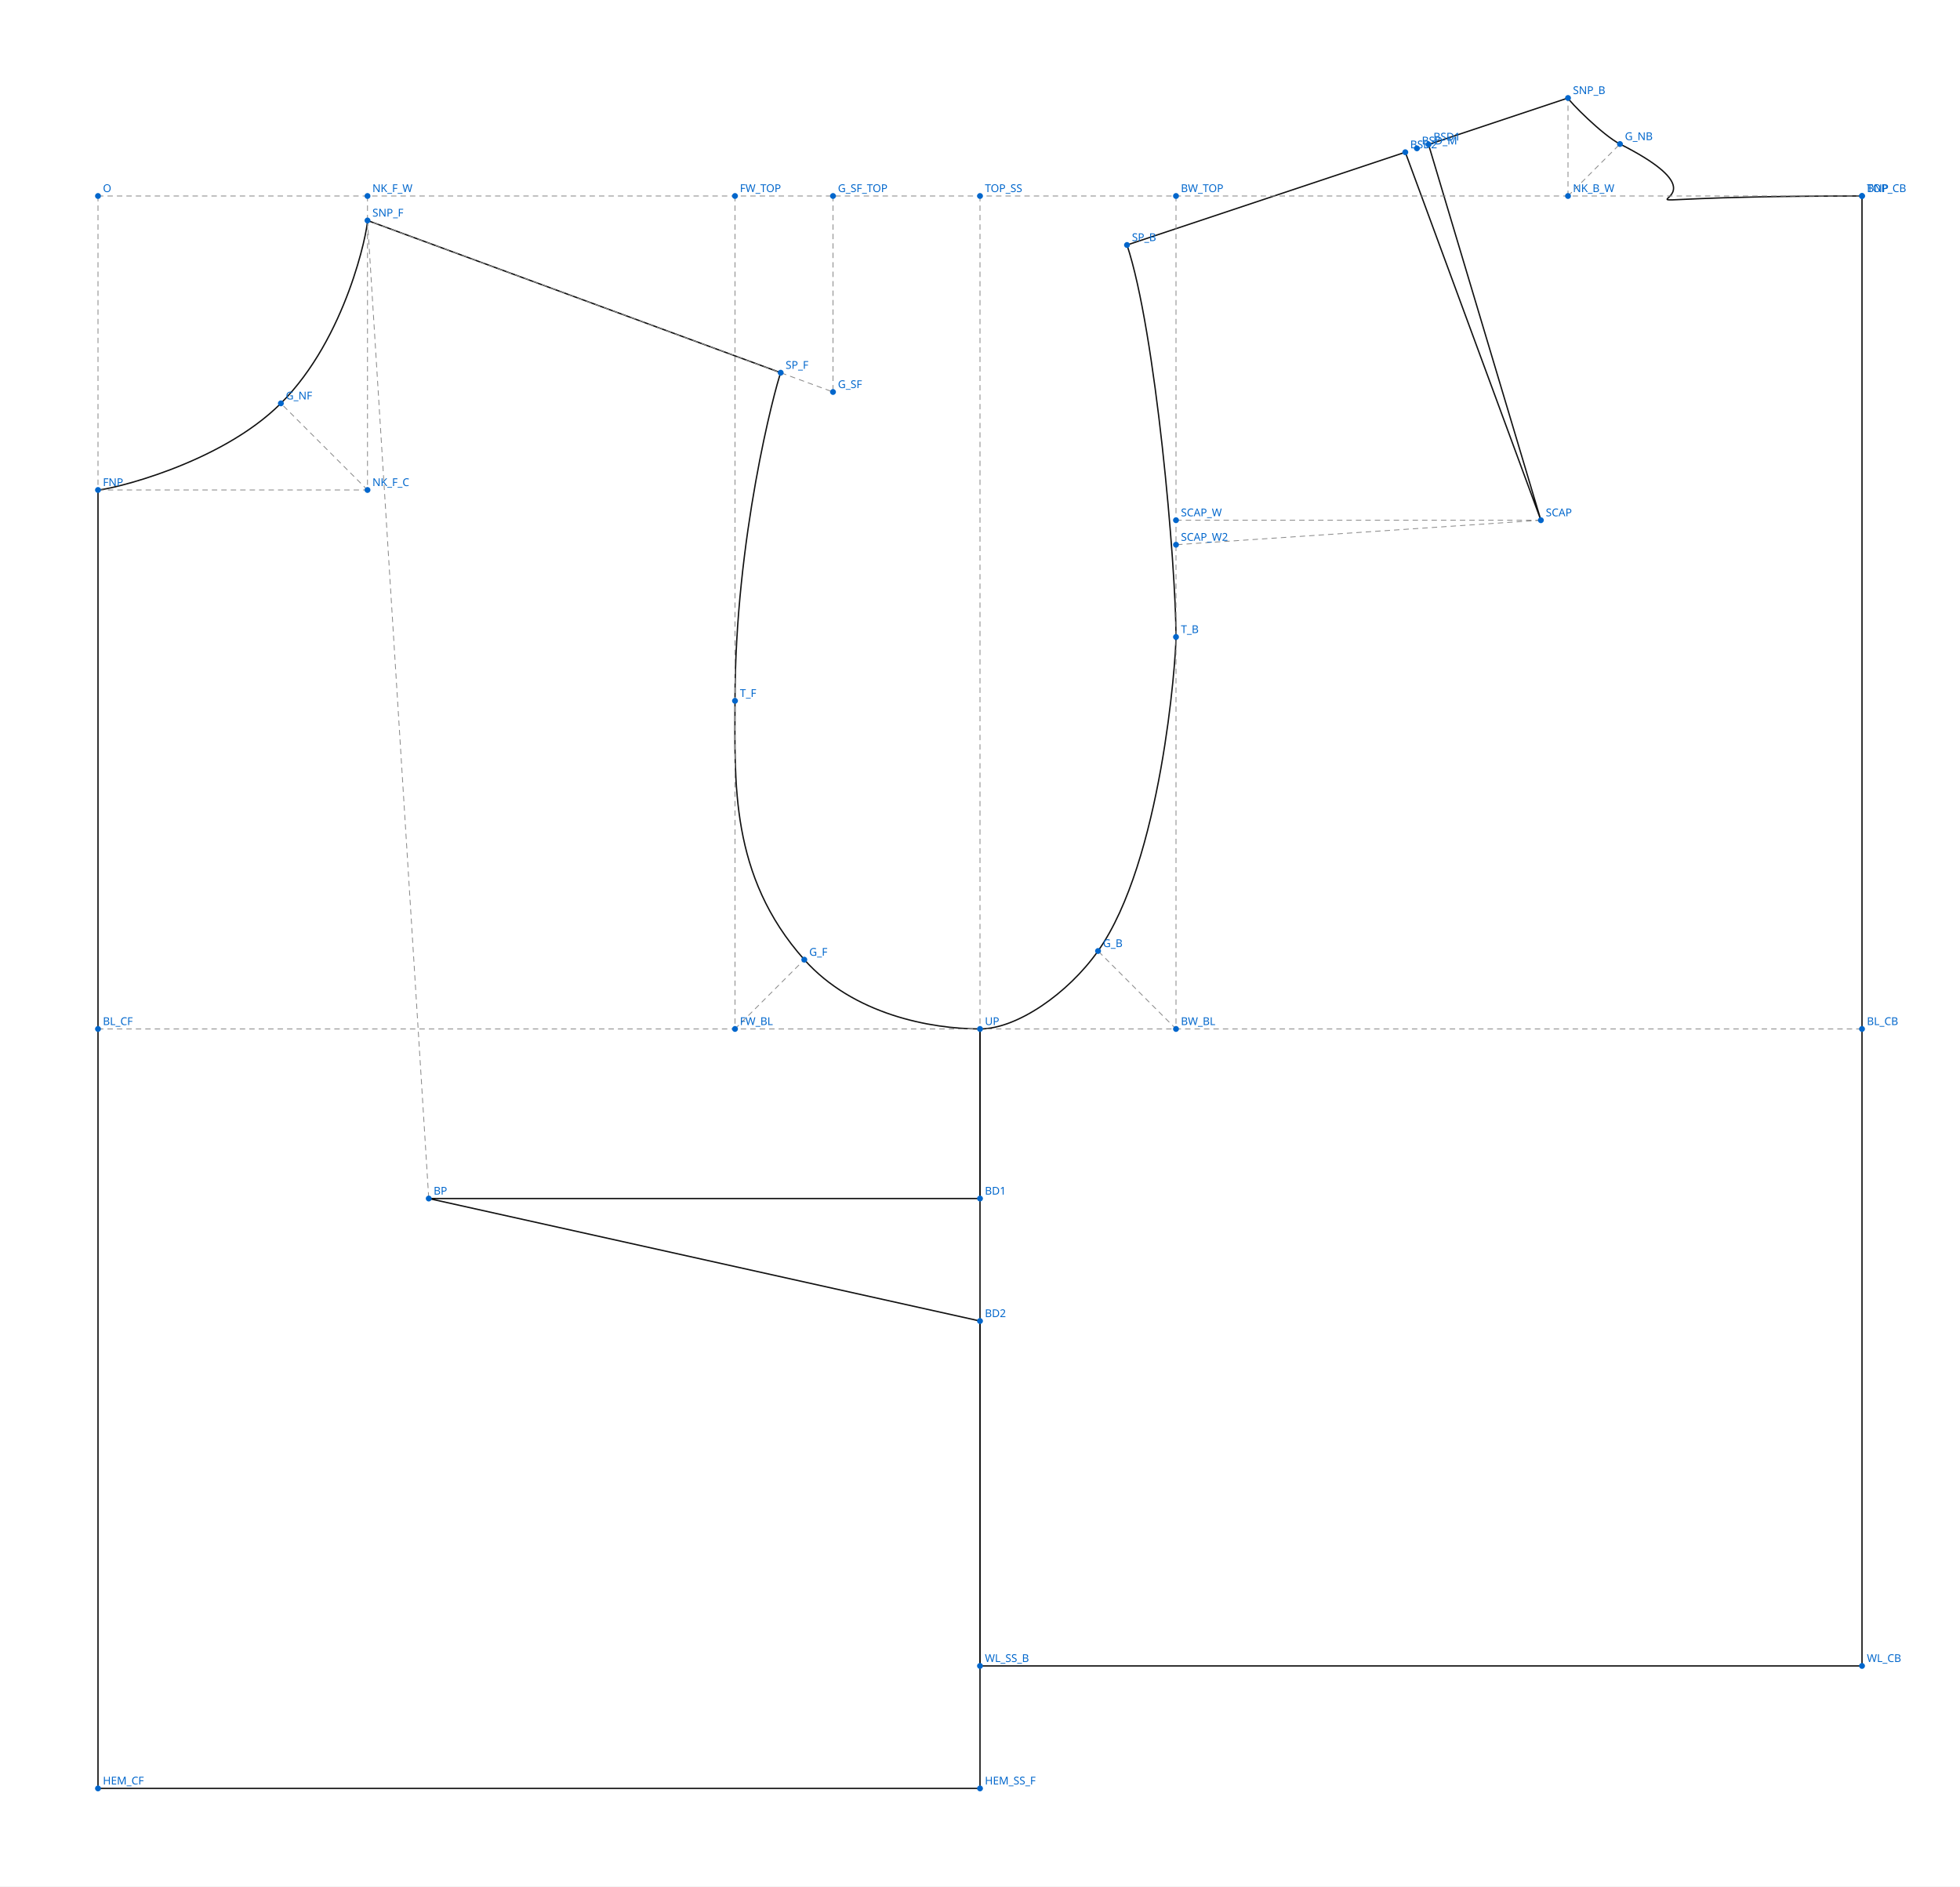
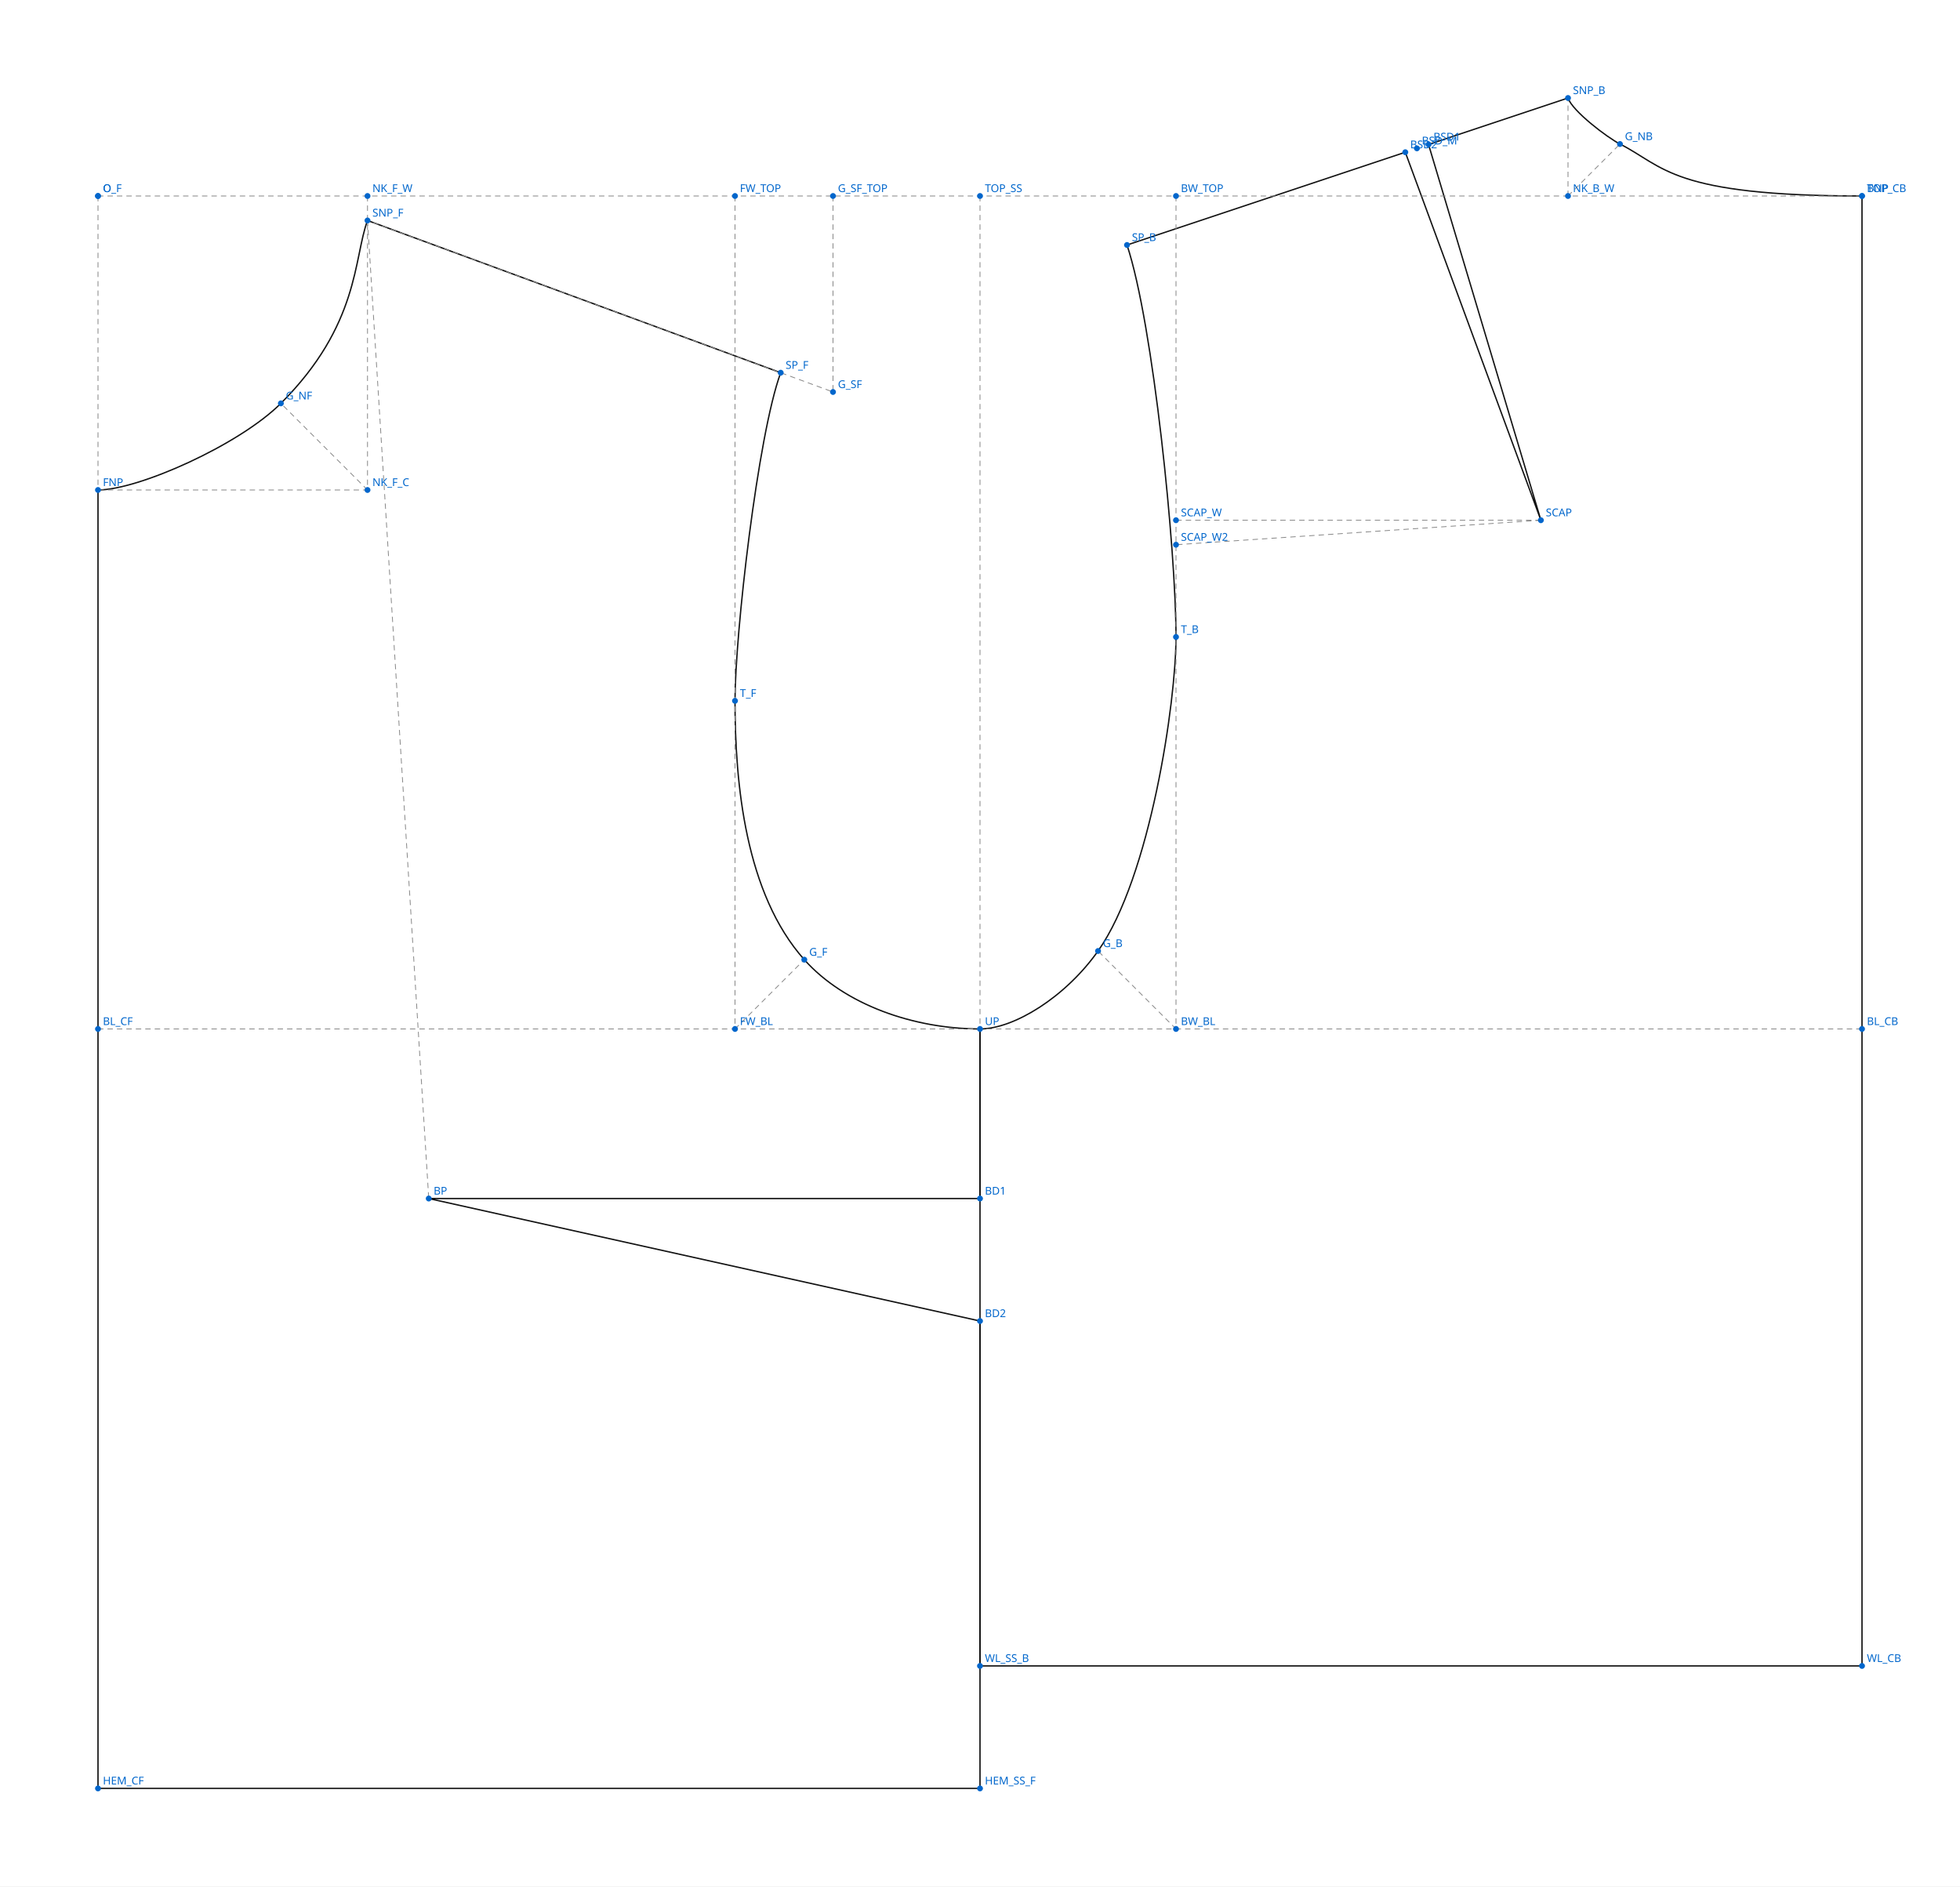
<svg xmlns="http://www.w3.org/2000/svg" width="508mm" height="488.95mm" viewBox="0 0 508 488.95">
  <rect width="100%" height="100%" fill="white" />
  <g id="outline" fill="none" stroke="#111" stroke-width="0.35">
    <path d="M25.4 127L25.4 463.55" />
-     <path d="M95.25 57.15C95.25 59.772 89.859 87.49 72.799 104.549C56.852 120.496 28.022 127 25.4 127" />
+     <path d="M95.25 57.15C91.624 66.993 93.197 84.152 72.799 104.549C62.044 115.304 35.889 127 25.4 127" />
    <path d="M95.25 57.15L202.346 96.606" />
-     <path d="M202.346 96.606C200.861 100.635 190.5 139.578 190.5 181.653C190.5 202.488 189.045 226.972 208.461 248.739C221.169 262.987 241.272 266.7 254 266.7" />
+     <path d="M202.346 96.606C196.409 112.721 190.5 164.48 190.5 181.653C190.5 203.182 193.205 231.636 208.461 248.739C218.888 260.43 236.866 266.7 254 266.7" />
    <path d="M254 266.7L254 310.653" />
    <path d="M254 342.403L254 463.55" />
    <path d="M25.4 463.55L254 463.55" />
    <path d="M482.6 50.8L482.6 431.8" />
-     <path d="M406.4 25.4C406.685 26.254 415.374 35.056 419.87 37.33C459.377 57.307 392.135 50.8 482.6 50.8" />
+     <path d="M406.4 25.4C407.538 28.814 416.659 35.706 419.87 37.33C431.322 43.12 433.197 50.8 482.6 50.8" />
    <path d="M406.4 25.4L370.255 37.448" />
    <path d="M364.231 39.456L292.1 63.5" />
-     <path d="M292.1 63.5C299.547 85.841 304.8 146.67 304.8 165.1C304.8 170.971 301.051 223.209 284.594 246.494C276.765 257.573 263.533 266.7 254 266.7" />
+     <path d="M292.1 63.5C298.9 83.899 304.8 142.574 304.8 165.1C304.8 181.873 298.147 227.318 284.594 246.494C276.13 258.471 262.799 266.7 254 266.7" />
    <path d="M254 266.7L254 431.8" />
    <path d="M254 431.8L482.6 431.8" />
  </g>
  <g id="dart" fill="none" stroke="#111" stroke-width="0.35">
    <path d="M254 310.653L111.125 310.653L254 342.403" />
    <path d="M370.255 37.448L399.372 134.839L364.231 39.456" />
  </g>
  <g id="construction" fill="none" stroke="#888" stroke-width="0.21" stroke-dasharray="1.4,1.05">
    <path d="M25.4 50.8L482.6 50.8" />
    <path d="M25.4 266.7L482.6 266.7" />
    <path d="M254 50.8L254 266.7" />
    <path d="M190.5 50.8L190.5 266.7" />
    <path d="M304.8 50.8L304.8 266.7" />
    <path d="M25.4 50.8L25.4 127" />
    <path d="M95.25 50.8L95.25 127L25.4 127" />
    <path d="M95.25 127L72.799 104.549" />
    <path d="M406.4 50.8L406.4 25.4" />
    <path d="M406.4 50.8L419.87 37.33" />
    <path d="M215.9 50.8L215.9 101.6L95.25 57.15" />
    <path d="M95.25 57.15L111.125 310.653" />
    <path d="M190.5 266.7L208.461 248.739" />
    <path d="M304.8 266.7L284.594 246.494" />
    <path d="M399.372 134.839L304.8 134.839" />
    <path d="M399.372 134.839L304.8 141.189" />
  </g>
  <g id="points" font-size="2.794" font-family="sans-serif" fill="#06c">
    <circle cx="25.4" cy="50.8" r="0.762" fill="#06c" />
    <text x="26.67" y="49.784">O</text>
+     <circle cx="25.4" cy="50.8" r="0.762" fill="#06c" />
+     <text x="26.67" y="49.784">O_F</text>
    <circle cx="254" cy="50.8" r="0.762" fill="#06c" />
    <text x="255.27" y="49.784">TOP_SS</text>
    <circle cx="482.6" cy="50.8" r="0.762" fill="#06c" />
    <text x="483.87" y="49.784">TOP_CB</text>
    <circle cx="25.4" cy="266.7" r="0.762" fill="#06c" />
    <text x="26.67" y="265.684">BL_CF</text>
    <circle cx="254" cy="266.7" r="0.762" fill="#06c" />
    <text x="255.27" y="265.684">UP</text>
    <circle cx="482.6" cy="266.7" r="0.762" fill="#06c" />
    <text x="483.87" y="265.684">BL_CB</text>
    <circle cx="482.6" cy="431.8" r="0.762" fill="#06c" />
    <text x="483.87" y="430.784">WL_CB</text>
    <circle cx="254" cy="431.8" r="0.762" fill="#06c" />
    <text x="255.27" y="430.784">WL_SS_B</text>
    <circle cx="25.4" cy="463.55" r="0.762" fill="#06c" />
    <text x="26.67" y="462.534">HEM_CF</text>
    <circle cx="254" cy="463.55" r="0.762" fill="#06c" />
    <text x="255.27" y="462.534">HEM_SS_F</text>
    <circle cx="95.25" cy="50.8" r="0.762" fill="#06c" />
    <text x="96.52" y="49.784">NK_F_W</text>
    <circle cx="95.25" cy="57.15" r="0.762" fill="#06c" />
    <text x="96.52" y="56.134">SNP_F</text>
    <circle cx="25.4" cy="127" r="0.762" fill="#06c" />
    <text x="26.67" y="125.984">FNP</text>
    <circle cx="95.25" cy="127" r="0.762" fill="#06c" />
    <text x="96.52" y="125.984">NK_F_C</text>
    <circle cx="72.799" cy="104.549" r="0.762" fill="#06c" />
    <text x="74.069" y="103.533">G_NF</text>
    <circle cx="482.6" cy="50.8" r="0.762" fill="#06c" />
    <text x="483.87" y="49.784">BNP</text>
    <circle cx="406.4" cy="50.8" r="0.762" fill="#06c" />
    <text x="407.67" y="49.784">NK_B_W</text>
    <circle cx="406.4" cy="25.4" r="0.762" fill="#06c" />
    <text x="407.67" y="24.384">SNP_B</text>
    <circle cx="419.87" cy="37.33" r="0.762" fill="#06c" />
    <text x="421.14" y="36.314">G_NB</text>
    <circle cx="292.1" cy="63.5" r="0.762" fill="#06c" />
    <text x="293.37" y="62.484">SP_B</text>
    <circle cx="215.9" cy="50.8" r="0.762" fill="#06c" />
    <text x="217.17" y="49.784">G_SF_TOP</text>
    <circle cx="215.9" cy="101.6" r="0.762" fill="#06c" />
    <text x="217.17" y="100.584">G_SF</text>
    <circle cx="202.346" cy="96.606" r="0.762" fill="#06c" />
    <text x="203.616" y="95.59">SP_F</text>
    <circle cx="370.255" cy="37.448" r="0.762" fill="#06c" />
    <text x="371.525" y="36.432">BSD1</text>
    <circle cx="364.231" cy="39.456" r="0.762" fill="#06c" />
    <text x="365.501" y="38.44">BSD2</text>
    <circle cx="367.243" cy="38.452" r="0.762" fill="#06c" />
    <text x="368.513" y="37.436">BSD_M</text>
    <circle cx="399.372" cy="134.839" r="0.762" fill="#06c" />
    <text x="400.642" y="133.823">SCAP</text>
    <circle cx="190.5" cy="50.8" r="0.762" fill="#06c" />
    <text x="191.77" y="49.784">FW_TOP</text>
    <circle cx="190.5" cy="266.7" r="0.762" fill="#06c" />
    <text x="191.77" y="265.684">FW_BL</text>
    <circle cx="304.8" cy="50.8" r="0.762" fill="#06c" />
    <text x="306.07" y="49.784">BW_TOP</text>
    <circle cx="304.8" cy="266.7" r="0.762" fill="#06c" />
    <text x="306.07" y="265.684">BW_BL</text>
    <circle cx="304.8" cy="134.839" r="0.762" fill="#06c" />
    <text x="306.07" y="133.823">SCAP_W</text>
    <circle cx="304.8" cy="141.189" r="0.762" fill="#06c" />
    <text x="306.07" y="140.173">SCAP_W2</text>
    <circle cx="190.5" cy="181.653" r="0.762" fill="#06c" />
    <text x="191.77" y="180.637">T_F</text>
    <circle cx="208.461" cy="248.739" r="0.762" fill="#06c" />
    <text x="209.731" y="247.723">G_F</text>
    <circle cx="304.8" cy="165.1" r="0.762" fill="#06c" />
    <text x="306.07" y="164.084">T_B</text>
    <circle cx="284.594" cy="246.494" r="0.762" fill="#06c" />
    <text x="285.864" y="245.478">G_B</text>
    <circle cx="111.125" cy="310.653" r="0.762" fill="#06c" />
    <text x="112.395" y="309.637">BP</text>
    <circle cx="254" cy="310.653" r="0.762" fill="#06c" />
    <text x="255.27" y="309.637">BD1</text>
    <circle cx="254" cy="342.403" r="0.762" fill="#06c" />
    <text x="255.27" y="341.387">BD2</text>
  </g>
</svg>
